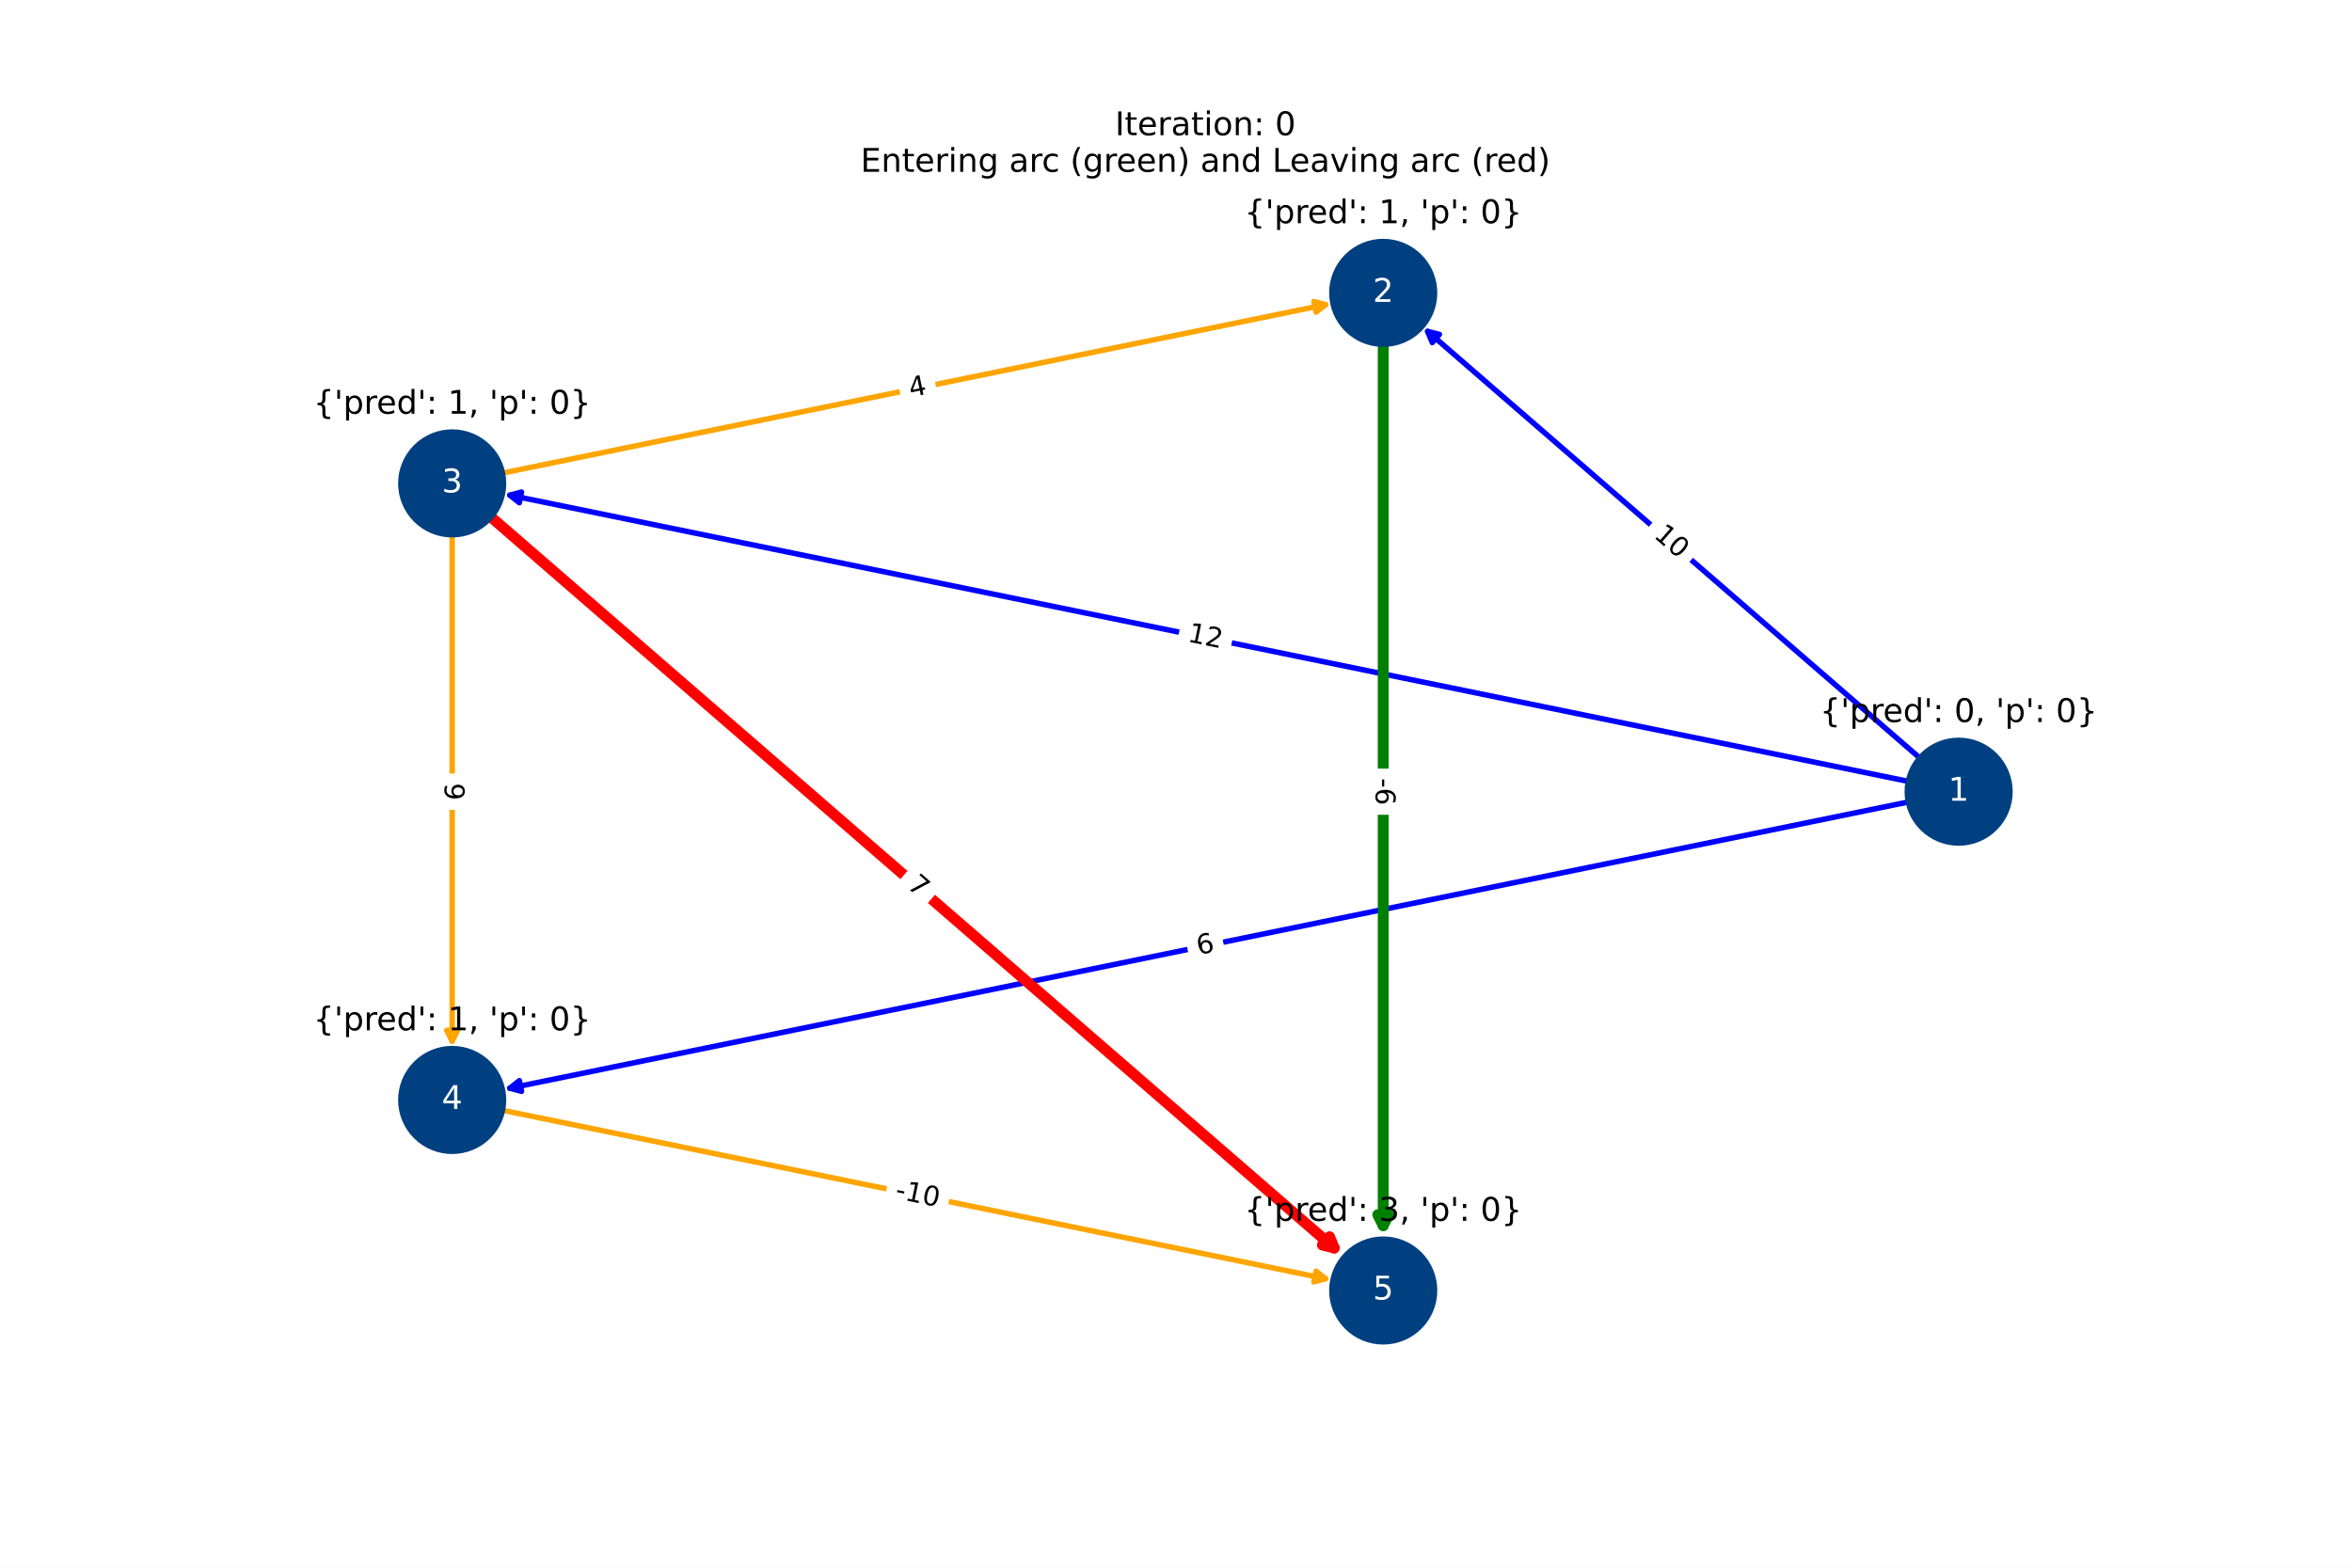
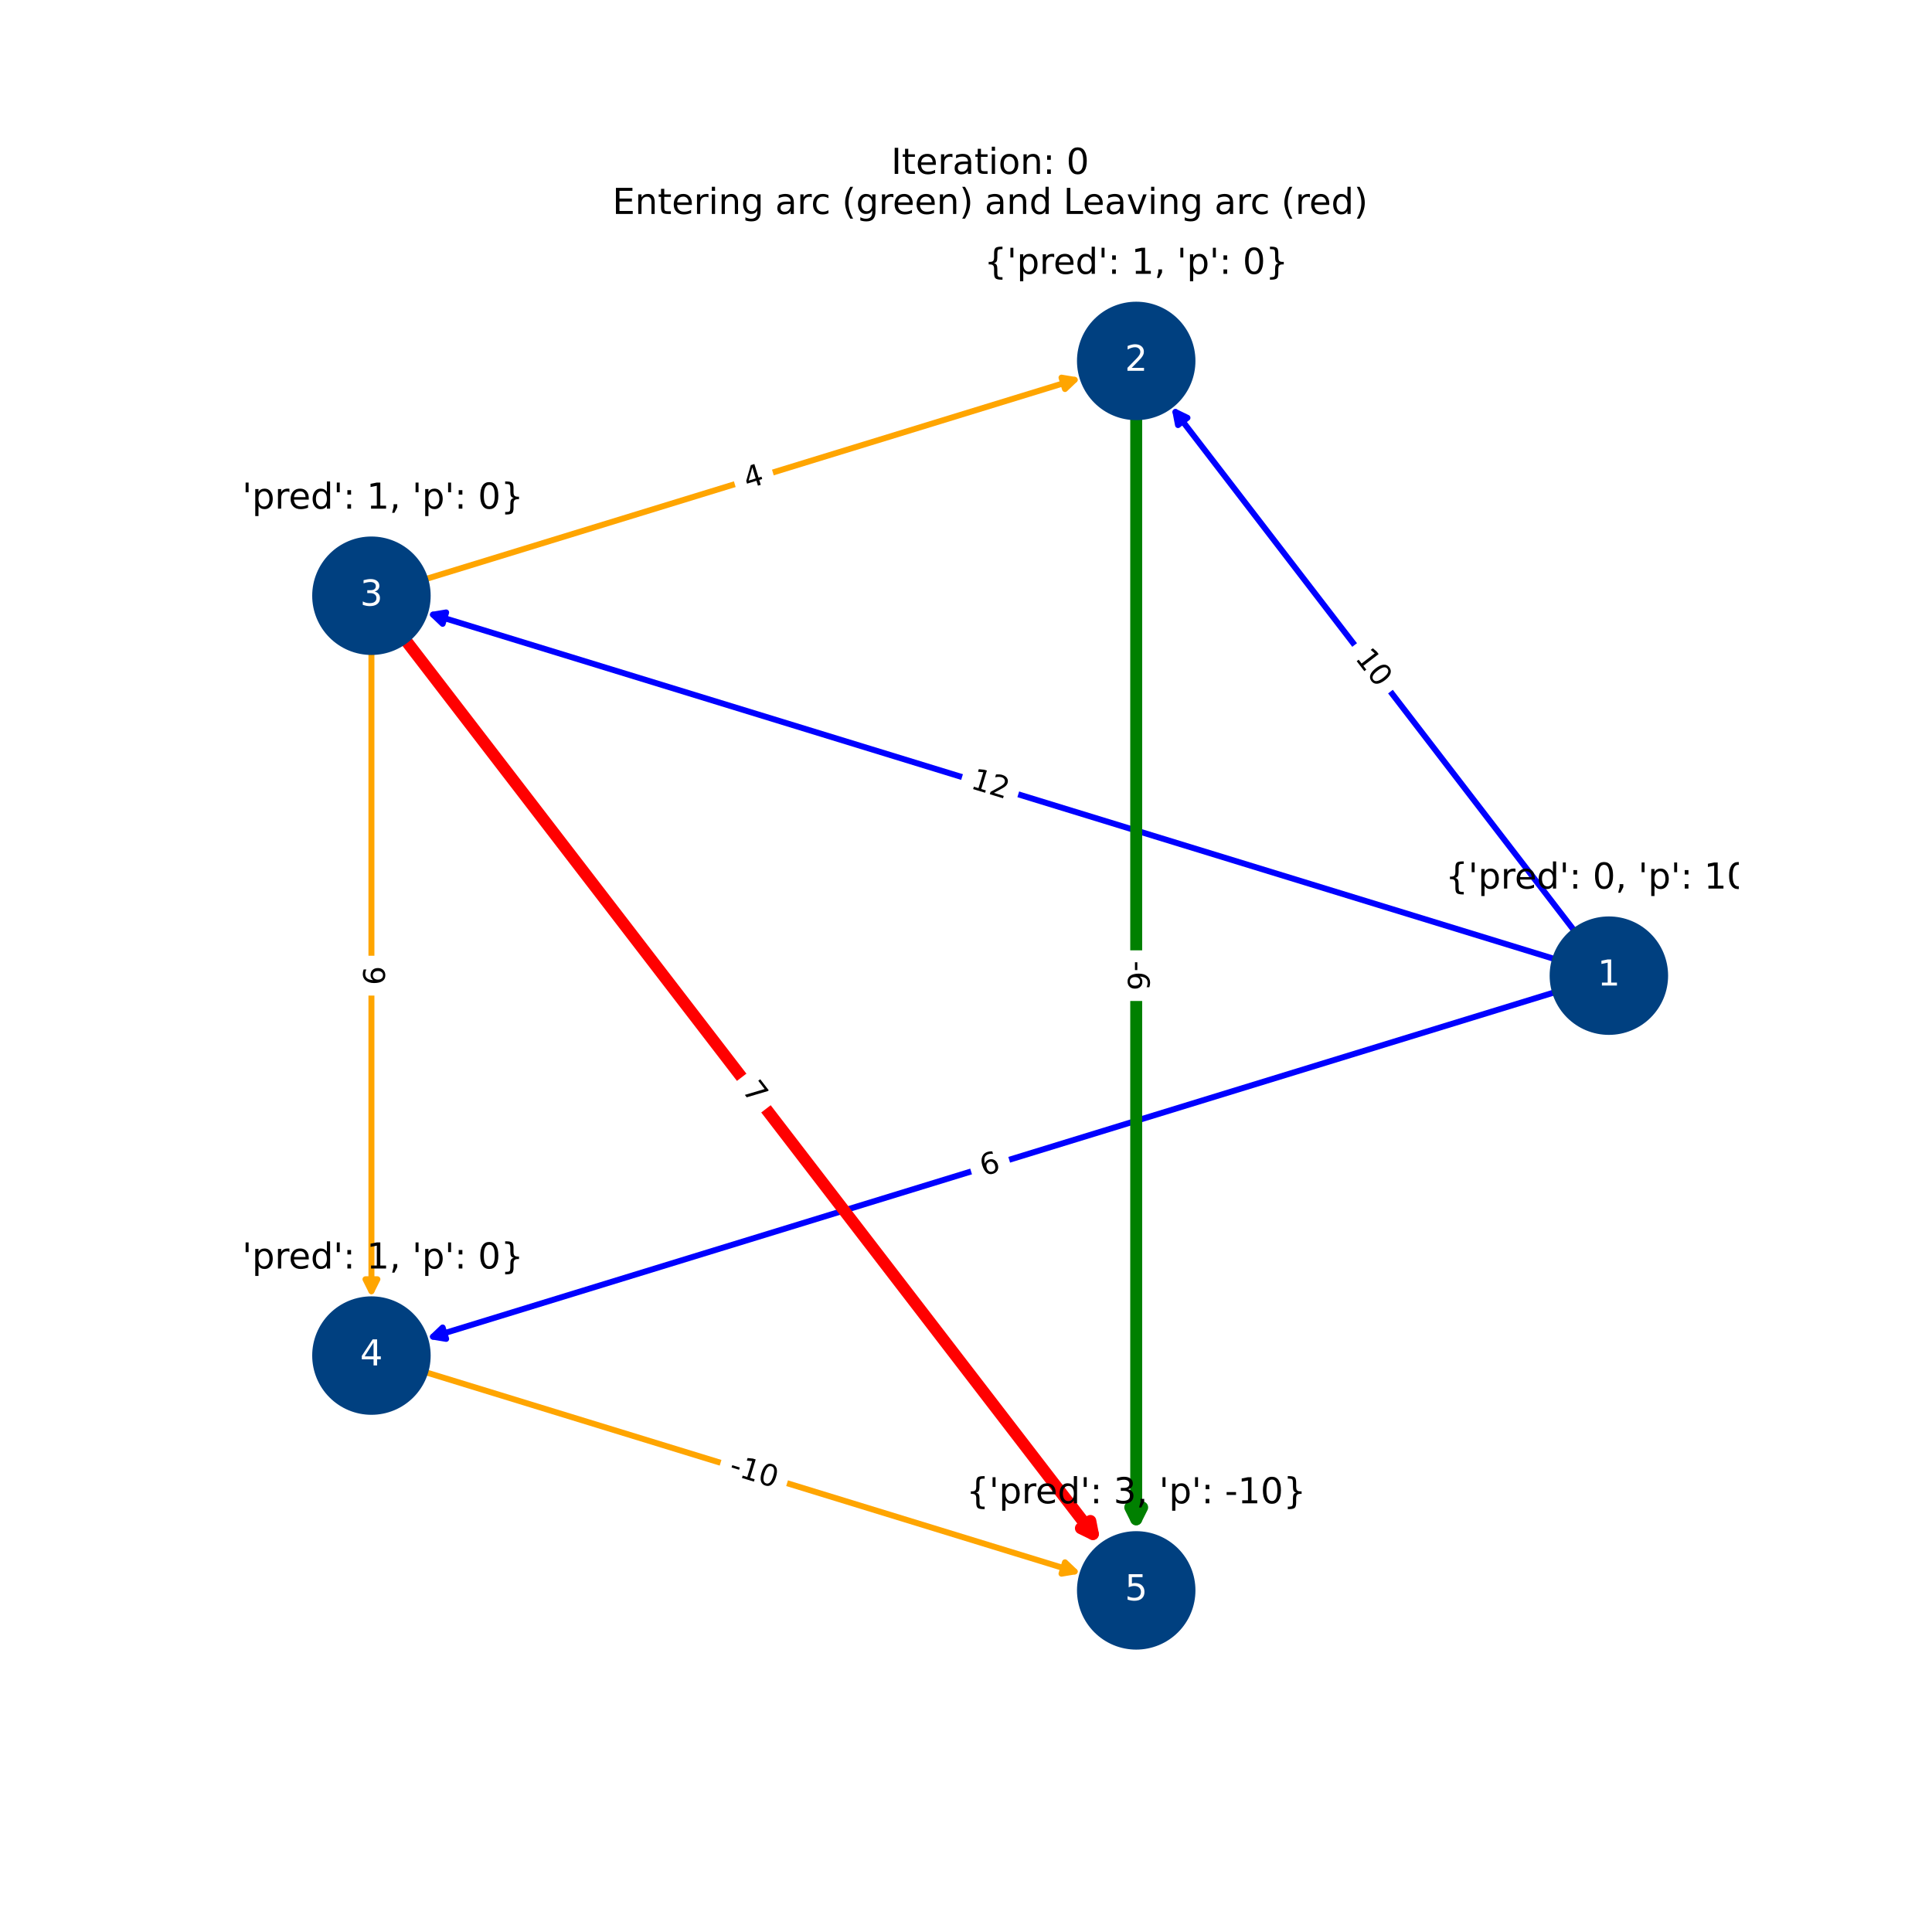
- <svg xmlns="http://www.w3.org/2000/svg" xmlns:xlink="http://www.w3.org/1999/xlink" width="864pt" height="576pt" viewBox="0 0 864 576" version="1.1">
+ <svg xmlns="http://www.w3.org/2000/svg" xmlns:xlink="http://www.w3.org/1999/xlink" width="648pt" height="648pt" viewBox="0 0 648 648" version="1.1">
  <defs>
    <style type="text/css">*{stroke-linejoin: round; stroke-linecap: butt}</style>
  </defs>
  <g id="figure_1">
    <g id="patch_1">
-       <path d="M 0 576  L 864 576  L 864 0  L 0 0  z " style="fill: #ffffff" />
+       <path d="M 0 648  L 648 648  L 648 0  L 0 0  z " style="fill: #ffffff" />
    </g>
    <g id="axes_1">
      <g id="patch_2">
-         <path d="M 704.861 278.192  Q 613.804 199.242 524.437 121.756  " clip-path="url(#p642e6c7b72)" style="fill: none; stroke: #0000ff; stroke-width: 2; stroke-linecap: round" />
-         <path d="M 526.149 125.888  L 524.437 121.756  L 528.769 122.865  z " clip-path="url(#p642e6c7b72)" style="fill: #0000ff; stroke: #0000ff; stroke-width: 2; stroke-linecap: round" />
+         <path d="M 527.818 311.89  Q 460.357 224.151 394.258 138.185  " clip-path="url(#p3ac296edcd)" style="fill: none; stroke: #0000ff; stroke-width: 2; stroke-linecap: round" />
+         <path d="M 395.11 142.575  L 394.258 138.185  L 398.281 140.137  z " clip-path="url(#p3ac296edcd)" style="fill: #0000ff; stroke: #0000ff; stroke-width: 2; stroke-linecap: round" />
      </g>
      <g id="patch_3">
-         <path d="M 700.525 286.997  Q 442.801 234.246 187.268 181.943  " clip-path="url(#p642e6c7b72)" style="fill: none; stroke: #0000ff; stroke-width: 2; stroke-linecap: round" />
-         <path d="M 190.786 184.704  L 187.268 181.943  L 191.588 180.785  z " clip-path="url(#p642e6c7b72)" style="fill: #0000ff; stroke: #0000ff; stroke-width: 2; stroke-linecap: round" />
+         <path d="M 521.106 321.556  Q 332.098 263.526 145.228 206.152  " clip-path="url(#p3ac296edcd)" style="fill: none; stroke: #0000ff; stroke-width: 2; stroke-linecap: round" />
+         <path d="M 148.465 209.238  L 145.228 206.152  L 149.639 205.414  z " clip-path="url(#p3ac296edcd)" style="fill: #0000ff; stroke: #0000ff; stroke-width: 2; stroke-linecap: round" />
      </g>
      <g id="patch_4">
-         <path d="M 700.525 294.763  Q 442.801 347.514 187.268 399.817  " clip-path="url(#p642e6c7b72)" style="fill: none; stroke: #0000ff; stroke-width: 2; stroke-linecap: round" />
-         <path d="M 191.588 400.975  L 187.268 399.817  L 190.786 397.056  z " clip-path="url(#p642e6c7b72)" style="fill: #0000ff; stroke: #0000ff; stroke-width: 2; stroke-linecap: round" />
+         <path d="M 521.106 332.924  Q 332.098 390.954 145.228 448.328  " clip-path="url(#p3ac296edcd)" style="fill: none; stroke: #0000ff; stroke-width: 2; stroke-linecap: round" />
+         <path d="M 149.639 449.066  L 145.228 448.328  L 148.465 445.242  z " clip-path="url(#p3ac296edcd)" style="fill: #0000ff; stroke: #0000ff; stroke-width: 2; stroke-linecap: round" />
      </g>
      <g id="patch_5">
-         <path d="M 508.119 126.973  Q 508.119 290.88 508.119 450.315  " clip-path="url(#p642e6c7b72)" style="fill: none; stroke: #008000; stroke-width: 4; stroke-linecap: round" />
-         <path d="M 510.119 446.315  L 508.119 450.315  L 506.119 446.315  z " clip-path="url(#p642e6c7b72)" style="fill: #008000; stroke: #008000; stroke-width: 4; stroke-linecap: round" />
+         <path d="M 381.089 140.422  Q 381.089 327.239 381.089 509.583  " clip-path="url(#p3ac296edcd)" style="fill: none; stroke: #008000; stroke-width: 4; stroke-linecap: round" />
+         <path d="M 383.089 505.583  L 381.089 509.583  L 379.089 505.583  z " clip-path="url(#p3ac296edcd)" style="fill: #008000; stroke: #008000; stroke-width: 4; stroke-linecap: round" />
      </g>
      <g id="patch_6">
-         <path d="M 185.078 173.728  Q 337.113 142.609 486.958 111.938  " clip-path="url(#p642e6c7b72)" style="fill: none; stroke: #ffa500; stroke-width: 2; stroke-linecap: round" />
-         <path d="M 482.638 110.781  L 486.958 111.938  L 483.44 114.7  z " clip-path="url(#p642e6c7b72)" style="fill: #ffa500; stroke: #ffa500; stroke-width: 2; stroke-linecap: round" />
+         <path d="M 143.089 194.13  Q 252.834 160.436 360.441 127.398  " clip-path="url(#p3ac296edcd)" style="fill: none; stroke: #ffa500; stroke-width: 2; stroke-linecap: round" />
+         <path d="M 356.03 126.66  L 360.441 127.398  L 357.204 130.483  z " clip-path="url(#p3ac296edcd)" style="fill: #ffa500; stroke: #ffa500; stroke-width: 2; stroke-linecap: round" />
      </g>
      <g id="patch_7">
-         <path d="M 180.736 190.297  Q 337.113 325.883 490.111 458.539  " clip-path="url(#p642e6c7b72)" style="fill: none; stroke: #ff0000; stroke-width: 4; stroke-linecap: round" />
-         <path d="M 488.399 454.407  L 490.111 458.539  L 485.778 457.43  z " clip-path="url(#p642e6c7b72)" style="fill: #ff0000; stroke: #ff0000; stroke-width: 4; stroke-linecap: round" />
+         <path d="M 136.382 215.163  Q 252.833 366.616 366.558 514.523  " clip-path="url(#p3ac296edcd)" style="fill: none; stroke: #ff0000; stroke-width: 4; stroke-linecap: round" />
+         <path d="M 365.706 510.133  L 366.558 514.523  L 362.535 512.572  z " clip-path="url(#p3ac296edcd)" style="fill: #ff0000; stroke: #ff0000; stroke-width: 4; stroke-linecap: round" />
      </g>
      <g id="patch_8">
-         <path d="M 166.106 196.979  Q 166.106 290.883 166.106 382.551  " clip-path="url(#p642e6c7b72)" style="fill: none; stroke: #ffa500; stroke-width: 2; stroke-linecap: round" />
-         <path d="M 168.106 378.551  L 166.106 382.551  L 164.106 378.551  z " clip-path="url(#p642e6c7b72)" style="fill: #ffa500; stroke: #ffa500; stroke-width: 2; stroke-linecap: round" />
+         <path d="M 124.579 219.175  Q 124.579 327.239 124.579 433.067  " clip-path="url(#p3ac296edcd)" style="fill: none; stroke: #ffa500; stroke-width: 2; stroke-linecap: round" />
+         <path d="M 126.579 429.067  L 124.579 433.067  L 122.579 429.067  z " clip-path="url(#p3ac296edcd)" style="fill: #ffa500; stroke: #ffa500; stroke-width: 2; stroke-linecap: round" />
      </g>
      <g id="patch_9">
-         <path d="M 185.078 408.032  Q 337.114 439.151 486.958 469.822  " clip-path="url(#p642e6c7b72)" style="fill: none; stroke: #ffa500; stroke-width: 2; stroke-linecap: round" />
-         <path d="M 483.44 467.06  L 486.958 469.822  L 482.638 470.979  z " clip-path="url(#p642e6c7b72)" style="fill: #ffa500; stroke: #ffa500; stroke-width: 2; stroke-linecap: round" />
+         <path d="M 143.089 460.35  Q 252.834 494.044 360.441 527.082  " clip-path="url(#p3ac296edcd)" style="fill: none; stroke: #ffa500; stroke-width: 2; stroke-linecap: round" />
+         <path d="M 357.204 523.997  L 360.441 527.082  L 356.03 527.82  z " clip-path="url(#p3ac296edcd)" style="fill: #ffa500; stroke: #ffa500; stroke-width: 2; stroke-linecap: round" />
      </g>
      <g id="text_1">
        <g id="patch_10">
-           <path d="M 603.864 200.998  L 613.478 209.334  Q 615.745 211.3 617.71 209.033  L 624.05 201.721  Q 626.016 199.454 623.749 197.489  L 614.135 189.153  Q 611.868 187.188 609.903 189.454  L 603.563 196.766  Q 601.597 199.033 603.864 200.998  z " clip-path="url(#p642e6c7b72)" style="fill: #ffffff; stroke: #ffffff; stroke-linejoin: miter" />
-         </g>
-         <g clip-path="url(#p642e6c7b72)">
-           <g transform="translate(607.1916 197.1604) rotate(-319.0731) scale(0.1 -0.1)">
+           <path d="M 450.262 223.883  L 458.019 233.971  Q 459.847 236.349 462.225 234.521  L 469.898 228.622  Q 472.276 226.793 470.447 224.415  L 462.691 214.327  Q 460.862 211.949 458.484 213.777  L 450.812 219.677  Q 448.434 221.505 450.262 223.883  z " clip-path="url(#p3ac296edcd)" style="fill: #ffffff; stroke: #ffffff; stroke-linejoin: miter" />
+         </g>
+         <g clip-path="url(#p3ac296edcd)">
+           <g transform="translate(454.2891 220.7872) rotate(-307.5564) scale(0.1 -0.1)">
            <defs>
              <path id="DejaVuSans-31" d="M 794 531  L 1825 531  L 1825 4091  L 703 3866  L 703 4441  L 1819 4666  L 2450 4666  L 2450 531  L 3481 531  L 3481 0  L 794 0  L 794 531  z " transform="scale(0.015625)" />
              <path id="DejaVuSans-30" d="M 2034 4250  Q 1547 4250 1301 3770  Q 1056 3291 1056 2328  Q 1056 1369 1301 889  Q 1547 409 2034 409  Q 2525 409 2770 889  Q 3016 1369 3016 2328  Q 3016 3291 2770 3770  Q 2525 4250 2034 4250  z M 2034 4750  Q 2819 4750 3233 4129  Q 3647 3509 3647 2328  Q 3647 1150 3233 529  Q 2819 -91 2034 -91  Q 1250 -91 836 529  Q 422 1150 422 2328  Q 422 3509 836 4129  Q 1250 4750 2034 4750  z " transform="scale(0.015625)" />
            </defs>
            <use xlink:href="#DejaVuSans-31" />
            <use xlink:href="#DejaVuSans-30" x="63.623" />
          </g>
        </g>
      </g>
      <g id="text_2">
        <g id="patch_11">
-           <path d="M 434.995 240.65  L 447.461 243.201  Q 450.4 243.803 451.002 240.864  L 452.943 231.382  Q 453.544 228.443 450.605 227.842  L 438.139 225.29  Q 435.2 224.688 434.598 227.627  L 432.657 237.109  Q 432.056 240.048 434.995 240.65  z " clip-path="url(#p642e6c7b72)" style="fill: #ffffff; stroke: #ffffff; stroke-linejoin: miter" />
-         </g>
-         <g clip-path="url(#p642e6c7b72)">
-           <g transform="translate(436.0134 235.6731) rotate(-348.4323) scale(0.1 -0.1)">
+           <path d="M 323.717 269.153  L 335.882 272.888  Q 338.749 273.768 339.63 270.9  L 342.47 261.648  Q 343.351 258.78 340.483 257.9  L 328.318 254.165  Q 325.451 253.285 324.57 256.152  L 321.73 265.404  Q 320.849 268.272 323.717 269.153  z " clip-path="url(#p3ac296edcd)" style="fill: #ffffff; stroke: #ffffff; stroke-linejoin: miter" />
+         </g>
+         <g clip-path="url(#p3ac296edcd)">
+           <g transform="translate(325.2078 264.2968) rotate(-342.9323) scale(0.1 -0.1)">
            <defs>
              <path id="DejaVuSans-32" d="M 1228 531  L 3431 531  L 3431 0  L 469 0  L 469 531  Q 828 903 1448 1529  Q 2069 2156 2228 2338  Q 2531 2678 2651 2914  Q 2772 3150 2772 3378  Q 2772 3750 2511 3984  Q 2250 4219 1831 4219  Q 1534 4219 1204 4116  Q 875 4013 500 3803  L 500 4441  Q 881 4594 1212 4672  Q 1544 4750 1819 4750  Q 2544 4750 2975 4387  Q 3406 4025 3406 3419  Q 3406 3131 3298 2873  Q 3191 2616 2906 2266  Q 2828 2175 2409 1742  Q 1991 1309 1228 531  z " transform="scale(0.015625)" />
            </defs>
            <use xlink:href="#DejaVuSans-31" />
            <use xlink:href="#DejaVuSans-32" x="63.623" />
          </g>
        </g>
      </g>
      <g id="text_3">
        <g id="patch_12">
-           <path d="M 441.255 355.832  L 447.489 354.556  Q 450.428 353.955 449.826 351.016  L 447.885 341.534  Q 447.284 338.595 444.345 339.197  L 438.111 340.472  Q 435.172 341.074 435.774 344.013  L 437.715 353.495  Q 438.316 356.434 441.255 355.832  z " clip-path="url(#p642e6c7b72)" style="fill: #ffffff; stroke: #ffffff; stroke-linejoin: miter" />
-         </g>
-         <g clip-path="url(#p642e6c7b72)">
-           <g transform="translate(440.2367 350.8556) rotate(-11.56765) scale(0.1 -0.1)">
+           <path d="M 331.36 399.381  L 337.442 397.514  Q 340.31 396.633 339.429 393.765  L 336.589 384.514  Q 335.708 381.646 332.84 382.526  L 326.758 384.394  Q 323.89 385.274 324.771 388.142  L 327.611 397.394  Q 328.492 400.262 331.36 399.381  z " clip-path="url(#p3ac296edcd)" style="fill: #ffffff; stroke: #ffffff; stroke-linejoin: miter" />
+         </g>
+         <g clip-path="url(#p3ac296edcd)">
+           <g transform="translate(329.8687 394.5252) rotate(-17.06771) scale(0.1 -0.1)">
            <defs>
              <path id="DejaVuSans-36" d="M 2113 2584  Q 1688 2584 1439 2293  Q 1191 2003 1191 1497  Q 1191 994 1439 701  Q 1688 409 2113 409  Q 2538 409 2786 701  Q 3034 994 3034 1497  Q 3034 2003 2786 2293  Q 2538 2584 2113 2584  z M 3366 4563  L 3366 3988  Q 3128 4100 2886 4159  Q 2644 4219 2406 4219  Q 1781 4219 1451 3797  Q 1122 3375 1075 2522  Q 1259 2794 1537 2939  Q 1816 3084 2150 3084  Q 2853 3084 3261 2657  Q 3669 2231 3669 1497  Q 3669 778 3244 343  Q 2819 -91 2113 -91  Q 1303 -91 875 529  Q 447 1150 447 2328  Q 447 3434 972 4092  Q 1497 4750 2381 4750  Q 2619 4750 2861 4703  Q 3103 4656 3366 4563  z " transform="scale(0.015625)" />
            </defs>
            <use xlink:href="#DejaVuSans-36" />
          </g>
        </g>
      </g>
      <g id="text_4">
        <g id="patch_13">
-           <path d="M 500.28 285.895  L 500.28 295.865  Q 500.28 298.865 503.28 298.865  L 512.958 298.865  Q 515.958 298.865 515.958 295.865  L 515.958 285.895  Q 515.958 282.895 512.958 282.895  L 503.28 282.895  Q 500.28 282.895 500.28 285.895  z " clip-path="url(#p642e6c7b72)" style="fill: #ffffff; stroke: #ffffff; stroke-linejoin: miter" />
-         </g>
-         <g clip-path="url(#p642e6c7b72)">
-           <g transform="translate(505.3593 285.8948) rotate(-270) scale(0.1 -0.1)">
+           <path d="M 373.25 322.255  L 373.25 332.225  Q 373.25 335.225 376.25 335.225  L 385.928 335.225  Q 388.928 335.225 388.928 332.225  L 388.928 322.255  Q 388.928 319.255 385.928 319.255  L 376.25 319.255  Q 373.25 319.255 373.25 322.255  z " clip-path="url(#p3ac296edcd)" style="fill: #ffffff; stroke: #ffffff; stroke-linejoin: miter" />
+         </g>
+         <g clip-path="url(#p3ac296edcd)">
+           <g transform="translate(378.3296 322.2548) rotate(-270) scale(0.1 -0.1)">
            <defs>
              <path id="DejaVuSans-2d" d="M 313 2009  L 1997 2009  L 1997 1497  L 313 1497  L 313 2009  z " transform="scale(0.015625)" />
            </defs>
            <use xlink:href="#DejaVuSans-2d" />
            <use xlink:href="#DejaVuSans-36" x="36.084" />
          </g>
        </g>
      </g>
      <g id="text_5">
        <g id="patch_14">
-           <path d="M 335.568 150.927  L 341.801 149.651  Q 344.74 149.05 344.138 146.111  L 342.198 136.629  Q 341.596 133.69 338.657 134.291  L 332.424 135.567  Q 329.485 136.169 330.086 139.108  L 332.027 148.59  Q 332.628 151.529 335.568 150.927  z " clip-path="url(#p642e6c7b72)" style="fill: #ffffff; stroke: #ffffff; stroke-linejoin: miter" />
-         </g>
-         <g clip-path="url(#p642e6c7b72)">
-           <g transform="translate(334.5489 145.9505) rotate(-11.56765) scale(0.1 -0.1)">
+           <path d="M 252.094 168.863  L 258.176 166.996  Q 261.044 166.115 260.163 163.247  L 257.323 153.995  Q 256.442 151.127 253.575 152.008  L 247.492 153.875  Q 244.624 154.756 245.505 157.624  L 248.345 166.876  Q 249.226 169.743 252.094 168.863  z " clip-path="url(#p3ac296edcd)" style="fill: #ffffff; stroke: #ffffff; stroke-linejoin: miter" />
+         </g>
+         <g clip-path="url(#p3ac296edcd)">
+           <g transform="translate(250.6029 164.007) rotate(-17.06771) scale(0.1 -0.1)">
            <defs>
              <path id="DejaVuSans-34" d="M 2419 4116  L 825 1625  L 2419 1625  L 2419 4116  z M 2253 4666  L 3047 4666  L 3047 1625  L 3713 1625  L 3713 1100  L 3047 1100  L 3047 0  L 2419 0  L 2419 1100  L 313 1100  L 313 1709  L 2253 4666  z " transform="scale(0.015625)" />
            </defs>
            <use xlink:href="#DejaVuSans-34" />
          </g>
        </g>
      </g>
      <g id="text_6">
        <g id="patch_15">
-           <path d="M 329.573 329.721  L 334.38 333.889  Q 336.647 335.854 338.612 333.587  L 344.953 326.275  Q 346.918 324.009 344.651 322.043  L 339.844 317.875  Q 337.577 315.91 335.612 318.177  L 329.272 325.489  Q 327.307 327.755 329.573 329.721  z " clip-path="url(#p642e6c7b72)" style="fill: #ffffff; stroke: #ffffff; stroke-linejoin: miter" />
-         </g>
-         <g clip-path="url(#p642e6c7b72)">
-           <g transform="translate(332.901 325.8828) rotate(-319.0732) scale(0.1 -0.1)">
+           <path d="M 244.681 368.874  L 248.559 373.917  Q 250.387 376.296 252.766 374.467  L 260.438 368.568  Q 262.816 366.739 260.988 364.361  L 257.11 359.317  Q 255.281 356.939 252.903 358.767  L 245.23 364.667  Q 242.852 366.495 244.681 368.874  z " clip-path="url(#p3ac296edcd)" style="fill: #ffffff; stroke: #ffffff; stroke-linejoin: miter" />
+         </g>
+         <g clip-path="url(#p3ac296edcd)">
+           <g transform="translate(248.7076 365.7772) rotate(-307.5564) scale(0.1 -0.1)">
            <defs>
              <path id="DejaVuSans-37" d="M 525 4666  L 3525 4666  L 3525 4397  L 1831 0  L 1172 0  L 2766 4134  L 525 4134  L 525 4666  z " transform="scale(0.015625)" />
            </defs>
            <use xlink:href="#DejaVuSans-37" />
          </g>
        </g>
      </g>
      <g id="text_7">
        <g id="patch_16">
-           <path d="M 158.267 287.699  L 158.267 294.061  Q 158.267 297.061 161.267 297.061  L 170.945 297.061  Q 173.945 297.061 173.945 294.061  L 173.945 287.699  Q 173.945 284.699 170.945 284.699  L 161.267 284.699  Q 158.267 284.699 158.267 287.699  z " clip-path="url(#p642e6c7b72)" style="fill: #ffffff; stroke: #ffffff; stroke-linejoin: miter" />
-         </g>
-         <g clip-path="url(#p642e6c7b72)">
-           <g transform="translate(163.3464 287.6988) rotate(-270) scale(0.1 -0.1)">
+           <path d="M 116.74 324.059  L 116.74 330.421  Q 116.74 333.421 119.74 333.421  L 129.418 333.421  Q 132.418 333.421 132.418 330.421  L 132.418 324.059  Q 132.418 321.059 129.418 321.059  L 119.74 321.059  Q 116.74 321.059 116.74 324.059  z " clip-path="url(#p3ac296edcd)" style="fill: #ffffff; stroke: #ffffff; stroke-linejoin: miter" />
+         </g>
+         <g clip-path="url(#p3ac296edcd)">
+           <g transform="translate(121.82 324.0588) rotate(-270) scale(0.1 -0.1)">
            <defs>
              <path id="DejaVuSans-39" d="M 703 97  L 703 672  Q 941 559 1184 500  Q 1428 441 1663 441  Q 2288 441 2617 861  Q 2947 1281 2994 2138  Q 2813 1869 2534 1725  Q 2256 1581 1919 1581  Q 1219 1581 811 2004  Q 403 2428 403 3163  Q 403 3881 828 4315  Q 1253 4750 1959 4750  Q 2769 4750 3195 4129  Q 3622 3509 3622 2328  Q 3622 1225 3098 567  Q 2575 -91 1691 -91  Q 1453 -91 1209 -44  Q 966 3 703 97  z M 1959 2075  Q 2384 2075 2632 2365  Q 2881 2656 2881 3163  Q 2881 3666 2632 3958  Q 2384 4250 1959 4250  Q 1534 4250 1286 3958  Q 1038 3666 1038 3163  Q 1038 2656 1286 2365  Q 1534 2075 1959 2075  z " transform="scale(0.015625)" />
            </defs>
            <use xlink:href="#DejaVuSans-39" />
          </g>
        </g>
      </g>
      <g id="text_8">
        <g id="patch_17">
-           <path d="M 327.54 445.193  L 343.541 448.468  Q 346.48 449.07 347.081 446.131  L 349.022 436.649  Q 349.624 433.71 346.685 433.108  L 330.684 429.833  Q 327.745 429.232 327.143 432.171  L 325.202 441.652  Q 324.601 444.591 327.54 445.193  z " clip-path="url(#p642e6c7b72)" style="fill: #ffffff; stroke: #ffffff; stroke-linejoin: miter" />
-         </g>
-         <g clip-path="url(#p642e6c7b72)">
-           <g transform="translate(328.5584 440.2165) rotate(-348.4324) scale(0.1 -0.1)">
+           <path d="M 242.727 499.142  L 258.34 503.935  Q 261.208 504.816 262.089 501.948  L 264.929 492.696  Q 265.81 489.828 262.942 488.948  L 247.328 484.154  Q 244.46 483.273 243.58 486.141  L 240.739 495.393  Q 239.859 498.261 242.727 499.142  z " clip-path="url(#p3ac296edcd)" style="fill: #ffffff; stroke: #ffffff; stroke-linejoin: miter" />
+         </g>
+         <g clip-path="url(#p3ac296edcd)">
+           <g transform="translate(244.2176 494.2856) rotate(-342.9323) scale(0.1 -0.1)">
            <use xlink:href="#DejaVuSans-2d" />
            <use xlink:href="#DejaVuSans-31" x="36.084" />
            <use xlink:href="#DejaVuSans-30" x="99.707" />
          </g>
        </g>
      </g>
      <g id="PathCollection_1">
        <defs>
-           <path id="m7b2dfb3fae" d="M 0 19.365  C 5.136 19.365 10.062 17.325 13.693 13.693  C 17.325 10.062 19.365 5.136 19.365 0  C 19.365 -5.136 17.325 -10.062 13.693 -13.693  C 10.062 -17.325 5.136 -19.365 0 -19.365  C -5.136 -19.365 -10.062 -17.325 -13.693 -13.693  C -17.325 -10.062 -19.365 -5.136 -19.365 0  C -19.365 5.136 -17.325 10.062 -13.693 13.693  C -10.062 17.325 -5.136 19.365 0 19.365  z " style="stroke: #004080" />
+           <path id="m16aeec54a5" d="M 0 19.365  C 5.136 19.365 10.062 17.325 13.693 13.693  C 17.325 10.062 19.365 5.136 19.365 0  C 19.365 -5.136 17.325 -10.062 13.693 -13.693  C 10.062 -17.325 5.136 -19.365 0 -19.365  C -5.136 -19.365 -10.062 -17.325 -13.693 -13.693  C -17.325 -10.062 -19.365 -5.136 -19.365 0  C -19.365 5.136 -17.325 10.062 -13.693 13.693  C -10.062 17.325 -5.136 19.365 0 19.365  z " style="stroke: #004080" />
        </defs>
-         <g clip-path="url(#p642e6c7b72)">
-           <use xlink:href="#m7b2dfb3fae" x="719.494" y="290.88" style="fill: #004080; stroke: #004080" />
-           <use xlink:href="#m7b2dfb3fae" x="508.119" y="107.607" style="fill: #004080; stroke: #004080" />
-           <use xlink:href="#m7b2dfb3fae" x="166.106" y="177.611" style="fill: #004080; stroke: #004080" />
-           <use xlink:href="#m7b2dfb3fae" x="166.106" y="404.149" style="fill: #004080; stroke: #004080" />
-           <use xlink:href="#m7b2dfb3fae" x="508.119" y="474.153" style="fill: #004080; stroke: #004080" />
+         <g clip-path="url(#p3ac296edcd)">
+           <use xlink:href="#m16aeec54a5" x="539.621" y="327.24" style="fill: #004080; stroke: #004080" />
+           <use xlink:href="#m16aeec54a5" x="381.089" y="121.058" style="fill: #004080; stroke: #004080" />
+           <use xlink:href="#m16aeec54a5" x="124.579" y="199.813" style="fill: #004080; stroke: #004080" />
+           <use xlink:href="#m16aeec54a5" x="124.579" y="454.667" style="fill: #004080; stroke: #004080" />
+           <use xlink:href="#m16aeec54a5" x="381.089" y="533.422" style="fill: #004080; stroke: #004080" />
        </g>
      </g>
      <g id="text_9">
-         <g clip-path="url(#p642e6c7b72)">
-           <g style="fill: #ffffff" transform="translate(715.6767 294.1913) scale(0.12 -0.12)">
+         <g clip-path="url(#p3ac296edcd)">
+           <g style="fill: #ffffff" transform="translate(535.8032 330.5513) scale(0.12 -0.12)">
            <use xlink:href="#DejaVuSans-31" />
          </g>
        </g>
      </g>
      <g id="text_10">
-         <g clip-path="url(#p642e6c7b72)">
-           <g style="fill: #ffffff" transform="translate(504.3011 110.9185) scale(0.12 -0.12)">
+         <g clip-path="url(#p3ac296edcd)">
+           <g style="fill: #ffffff" transform="translate(377.2715 124.3694) scale(0.12 -0.12)">
            <use xlink:href="#DejaVuSans-32" />
          </g>
        </g>
      </g>
      <g id="text_11">
-         <g clip-path="url(#p642e6c7b72)">
-           <g style="fill: #ffffff" transform="translate(162.2883 180.9225) scale(0.12 -0.12)">
+         <g clip-path="url(#p3ac296edcd)">
+           <g style="fill: #ffffff" transform="translate(120.7618 203.1239) scale(0.12 -0.12)">
            <defs>
              <path id="DejaVuSans-33" d="M 2597 2516  Q 3050 2419 3304 2112  Q 3559 1806 3559 1356  Q 3559 666 3084 287  Q 2609 -91 1734 -91  Q 1441 -91 1130 -33  Q 819 25 488 141  L 488 750  Q 750 597 1062 519  Q 1375 441 1716 441  Q 2309 441 2620 675  Q 2931 909 2931 1356  Q 2931 1769 2642 2001  Q 2353 2234 1838 2234  L 1294 2234  L 1294 2753  L 1863 2753  Q 2328 2753 2575 2939  Q 2822 3125 2822 3475  Q 2822 3834 2567 4026  Q 2313 4219 1838 4219  Q 1578 4219 1281 4162  Q 984 4106 628 3988  L 628 4550  Q 988 4650 1302 4700  Q 1616 4750 1894 4750  Q 2613 4750 3031 4423  Q 3450 4097 3450 3541  Q 3450 3153 3228 2886  Q 3006 2619 2597 2516  z " transform="scale(0.015625)" />
            </defs>
            <use xlink:href="#DejaVuSans-33" />
          </g>
        </g>
      </g>
      <g id="text_12">
-         <g clip-path="url(#p642e6c7b72)">
-           <g style="fill: #ffffff" transform="translate(162.2883 407.46) scale(0.12 -0.12)">
+         <g clip-path="url(#p3ac296edcd)">
+           <g style="fill: #ffffff" transform="translate(120.7619 457.9786) scale(0.12 -0.12)">
            <use xlink:href="#DejaVuSans-34" />
          </g>
        </g>
      </g>
      <g id="text_13">
-         <g clip-path="url(#p642e6c7b72)">
-           <g style="fill: #ffffff" transform="translate(504.3012 477.464) scale(0.12 -0.12)">
+         <g clip-path="url(#p3ac296edcd)">
+           <g style="fill: #ffffff" transform="translate(377.2715 536.7331) scale(0.12 -0.12)">
            <defs>
              <path id="DejaVuSans-35" d="M 691 4666  L 3169 4666  L 3169 4134  L 1269 4134  L 1269 2991  Q 1406 3038 1543 3061  Q 1681 3084 1819 3084  Q 2600 3084 3056 2656  Q 3513 2228 3513 1497  Q 3513 744 3044 326  Q 2575 -91 1722 -91  Q 1428 -91 1123 -41  Q 819 9 494 109  L 494 744  Q 775 591 1075 516  Q 1375 441 1709 441  Q 2250 441 2565 725  Q 2881 1009 2881 1497  Q 2881 1984 2565 2268  Q 2250 2553 1709 2553  Q 1456 2553 1204 2497  Q 953 2441 691 2322  L 691 4666  z " transform="scale(0.015625)" />
            </defs>
            <use xlink:href="#DejaVuSans-35" />
          </g>
        </g>
      </g>
      <g id="text_14">
-         <g clip-path="url(#p642e6c7b72)">
-           <g transform="translate(668.5073 265.2856) scale(0.12 -0.12)">
+         <g clip-path="url(#p3ac296edcd)">
+           <g transform="translate(484.8163 298.0324) scale(0.12 -0.12)">
            <defs>
              <path id="DejaVuSans-7b" d="M 3272 -594  L 3272 -1044  L 3078 -1044  Q 2300 -1044 2036 -812  Q 1772 -581 1772 109  L 1772 856  Q 1772 1328 1603 1509  Q 1434 1691 991 1691  L 800 1691  L 800 2138  L 991 2138  Q 1438 2138 1605 2317  Q 1772 2497 1772 2963  L 1772 3713  Q 1772 4403 2036 4633  Q 2300 4863 3078 4863  L 3272 4863  L 3272 4416  L 3059 4416  Q 2619 4416 2484 4278  Q 2350 4141 2350 3700  L 2350 2925  Q 2350 2434 2208 2212  Q 2066 1991 1722 1913  Q 2069 1828 2209 1606  Q 2350 1384 2350 897  L 2350 122  Q 2350 -319 2484 -456  Q 2619 -594 3059 -594  L 3272 -594  z " transform="scale(0.015625)" />
              <path id="DejaVuSans-27" d="M 1147 4666  L 1147 2931  L 616 2931  L 616 4666  L 1147 4666  z " transform="scale(0.015625)" />
              <path id="DejaVuSans-70" d="M 1159 525  L 1159 -1331  L 581 -1331  L 581 3500  L 1159 3500  L 1159 2969  Q 1341 3281 1617 3432  Q 1894 3584 2278 3584  Q 2916 3584 3314 3078  Q 3713 2572 3713 1747  Q 3713 922 3314 415  Q 2916 -91 2278 -91  Q 1894 -91 1617 61  Q 1341 213 1159 525  z M 3116 1747  Q 3116 2381 2855 2742  Q 2594 3103 2138 3103  Q 1681 3103 1420 2742  Q 1159 2381 1159 1747  Q 1159 1113 1420 752  Q 1681 391 2138 391  Q 2594 391 2855 752  Q 3116 1113 3116 1747  z " transform="scale(0.015625)" />
              <path id="DejaVuSans-72" d="M 2631 2963  Q 2534 3019 2420 3045  Q 2306 3072 2169 3072  Q 1681 3072 1420 2755  Q 1159 2438 1159 1844  L 1159 0  L 581 0  L 581 3500  L 1159 3500  L 1159 2956  Q 1341 3275 1631 3429  Q 1922 3584 2338 3584  Q 2397 3584 2469 3576  Q 2541 3569 2628 3553  L 2631 2963  z " transform="scale(0.015625)" />
              <path id="DejaVuSans-65" d="M 3597 1894  L 3597 1613  L 953 1613  Q 991 1019 1311 708  Q 1631 397 2203 397  Q 2534 397 2845 478  Q 3156 559 3463 722  L 3463 178  Q 3153 47 2828 -22  Q 2503 -91 2169 -91  Q 1331 -91 842 396  Q 353 884 353 1716  Q 353 2575 817 3079  Q 1281 3584 2069 3584  Q 2775 3584 3186 3129  Q 3597 2675 3597 1894  z M 3022 2063  Q 3016 2534 2758 2815  Q 2500 3097 2075 3097  Q 1594 3097 1305 2825  Q 1016 2553 972 2059  L 3022 2063  z " transform="scale(0.015625)" />
              <path id="DejaVuSans-64" d="M 2906 2969  L 2906 4863  L 3481 4863  L 3481 0  L 2906 0  L 2906 525  Q 2725 213 2448 61  Q 2172 -91 1784 -91  Q 1150 -91 751 415  Q 353 922 353 1747  Q 353 2572 751 3078  Q 1150 3584 1784 3584  Q 2172 3584 2448 3432  Q 2725 3281 2906 2969  z M 947 1747  Q 947 1113 1208 752  Q 1469 391 1925 391  Q 2381 391 2643 752  Q 2906 1113 2906 1747  Q 2906 2381 2643 2742  Q 2381 3103 1925 3103  Q 1469 3103 1208 2742  Q 947 2381 947 1747  z " transform="scale(0.015625)" />
              <path id="DejaVuSans-3a" d="M 750 794  L 1409 794  L 1409 0  L 750 0  L 750 794  z M 750 3309  L 1409 3309  L 1409 2516  L 750 2516  L 750 3309  z " transform="scale(0.015625)" />
              <path id="DejaVuSans-20" transform="scale(0.015625)" />
              <path id="DejaVuSans-2c" d="M 750 794  L 1409 794  L 1409 256  L 897 -744  L 494 -744  L 750 256  L 750 794  z " transform="scale(0.015625)" />
              <path id="DejaVuSans-7d" d="M 800 -594  L 1019 -594  Q 1456 -594 1589 -459  Q 1722 -325 1722 122  L 1722 897  Q 1722 1384 1862 1606  Q 2003 1828 2350 1913  Q 2003 1991 1862 2212  Q 1722 2434 1722 2925  L 1722 3700  Q 1722 4144 1589 4280  Q 1456 4416 1019 4416  L 800 4416  L 800 4863  L 997 4863  Q 1775 4863 2036 4633  Q 2297 4403 2297 3713  L 2297 2963  Q 2297 2497 2465 2317  Q 2634 2138 3078 2138  L 3272 2138  L 3272 1691  L 3078 1691  Q 2634 1691 2465 1509  Q 2297 1328 2297 856  L 2297 109  Q 2297 -581 2036 -812  Q 1775 -1044 997 -1044  L 800 -1044  L 800 -594  z " transform="scale(0.015625)" />
            </defs>
            <use xlink:href="#DejaVuSans-7b" />
            <use xlink:href="#DejaVuSans-27" x="63.623" />
            <use xlink:href="#DejaVuSans-70" x="91.113" />
            <use xlink:href="#DejaVuSans-72" x="154.59" />
            <use xlink:href="#DejaVuSans-65" x="193.453" />
            <use xlink:href="#DejaVuSans-64" x="254.977" />
            <use xlink:href="#DejaVuSans-27" x="318.453" />
            <use xlink:href="#DejaVuSans-3a" x="345.943" />
            <use xlink:href="#DejaVuSans-20" x="379.635" />
            <use xlink:href="#DejaVuSans-30" x="411.422" />
            <use xlink:href="#DejaVuSans-2c" x="475.045" />
            <use xlink:href="#DejaVuSans-20" x="506.832" />
            <use xlink:href="#DejaVuSans-27" x="538.619" />
            <use xlink:href="#DejaVuSans-70" x="566.109" />
            <use xlink:href="#DejaVuSans-27" x="629.586" />
            <use xlink:href="#DejaVuSans-3a" x="657.076" />
            <use xlink:href="#DejaVuSans-20" x="690.768" />
-             <use xlink:href="#DejaVuSans-30" x="722.555" />
-             <use xlink:href="#DejaVuSans-7d" x="786.178" />
+             <use xlink:href="#DejaVuSans-31" x="722.555" />
+             <use xlink:href="#DejaVuSans-30" x="786.178" />
+             <use xlink:href="#DejaVuSans-7d" x="849.801" />
          </g>
        </g>
      </g>
      <g id="text_15">
-         <g clip-path="url(#p642e6c7b72)">
-           <g transform="translate(457.1318 82.01287) scale(0.12 -0.12)">
+         <g clip-path="url(#p3ac296edcd)">
+           <g transform="translate(330.1021 91.85057) scale(0.12 -0.12)">
            <use xlink:href="#DejaVuSans-7b" />
            <use xlink:href="#DejaVuSans-27" x="63.623" />
            <use xlink:href="#DejaVuSans-70" x="91.113" />
            <use xlink:href="#DejaVuSans-72" x="154.59" />
            <use xlink:href="#DejaVuSans-65" x="193.453" />
            <use xlink:href="#DejaVuSans-64" x="254.977" />
            <use xlink:href="#DejaVuSans-27" x="318.453" />
            <use xlink:href="#DejaVuSans-3a" x="345.943" />
            <use xlink:href="#DejaVuSans-20" x="379.635" />
            <use xlink:href="#DejaVuSans-31" x="411.422" />
            <use xlink:href="#DejaVuSans-2c" x="475.045" />
            <use xlink:href="#DejaVuSans-20" x="506.832" />
            <use xlink:href="#DejaVuSans-27" x="538.619" />
            <use xlink:href="#DejaVuSans-70" x="566.109" />
            <use xlink:href="#DejaVuSans-27" x="629.586" />
            <use xlink:href="#DejaVuSans-3a" x="657.076" />
            <use xlink:href="#DejaVuSans-20" x="690.768" />
            <use xlink:href="#DejaVuSans-30" x="722.555" />
            <use xlink:href="#DejaVuSans-7d" x="786.178" />
          </g>
        </g>
      </g>
      <g id="text_16">
-         <g clip-path="url(#p642e6c7b72)">
-           <g transform="translate(115.1189 152.0168) scale(0.12 -0.12)">
+         <g clip-path="url(#p3ac296edcd)">
+           <g transform="translate(73.59246 170.605) scale(0.12 -0.12)">
            <use xlink:href="#DejaVuSans-7b" />
            <use xlink:href="#DejaVuSans-27" x="63.623" />
            <use xlink:href="#DejaVuSans-70" x="91.113" />
            <use xlink:href="#DejaVuSans-72" x="154.59" />
            <use xlink:href="#DejaVuSans-65" x="193.453" />
            <use xlink:href="#DejaVuSans-64" x="254.977" />
            <use xlink:href="#DejaVuSans-27" x="318.453" />
            <use xlink:href="#DejaVuSans-3a" x="345.943" />
            <use xlink:href="#DejaVuSans-20" x="379.635" />
            <use xlink:href="#DejaVuSans-31" x="411.422" />
            <use xlink:href="#DejaVuSans-2c" x="475.045" />
            <use xlink:href="#DejaVuSans-20" x="506.832" />
            <use xlink:href="#DejaVuSans-27" x="538.619" />
            <use xlink:href="#DejaVuSans-70" x="566.109" />
            <use xlink:href="#DejaVuSans-27" x="629.586" />
            <use xlink:href="#DejaVuSans-3a" x="657.076" />
            <use xlink:href="#DejaVuSans-20" x="690.768" />
            <use xlink:href="#DejaVuSans-30" x="722.555" />
            <use xlink:href="#DejaVuSans-7d" x="786.178" />
          </g>
        </g>
      </g>
      <g id="text_17">
-         <g clip-path="url(#p642e6c7b72)">
-           <g transform="translate(115.1189 378.5544) scale(0.12 -0.12)">
+         <g clip-path="url(#p3ac296edcd)">
+           <g transform="translate(73.59248 425.4598) scale(0.12 -0.12)">
            <use xlink:href="#DejaVuSans-7b" />
            <use xlink:href="#DejaVuSans-27" x="63.623" />
            <use xlink:href="#DejaVuSans-70" x="91.113" />
            <use xlink:href="#DejaVuSans-72" x="154.59" />
            <use xlink:href="#DejaVuSans-65" x="193.453" />
            <use xlink:href="#DejaVuSans-64" x="254.977" />
            <use xlink:href="#DejaVuSans-27" x="318.453" />
            <use xlink:href="#DejaVuSans-3a" x="345.943" />
            <use xlink:href="#DejaVuSans-20" x="379.635" />
            <use xlink:href="#DejaVuSans-31" x="411.422" />
            <use xlink:href="#DejaVuSans-2c" x="475.045" />
            <use xlink:href="#DejaVuSans-20" x="506.832" />
            <use xlink:href="#DejaVuSans-27" x="538.619" />
            <use xlink:href="#DejaVuSans-70" x="566.109" />
            <use xlink:href="#DejaVuSans-27" x="629.586" />
            <use xlink:href="#DejaVuSans-3a" x="657.076" />
            <use xlink:href="#DejaVuSans-20" x="690.768" />
            <use xlink:href="#DejaVuSans-30" x="722.555" />
            <use xlink:href="#DejaVuSans-7d" x="786.178" />
          </g>
        </g>
      </g>
      <g id="text_18">
-         <g clip-path="url(#p642e6c7b72)">
-           <g transform="translate(457.1318 448.5583) scale(0.12 -0.12)">
+         <g clip-path="url(#p3ac296edcd)">
+           <g transform="translate(324.12 504.2142) scale(0.12 -0.12)">
            <use xlink:href="#DejaVuSans-7b" />
            <use xlink:href="#DejaVuSans-27" x="63.623" />
            <use xlink:href="#DejaVuSans-70" x="91.113" />
            <use xlink:href="#DejaVuSans-72" x="154.59" />
            <use xlink:href="#DejaVuSans-65" x="193.453" />
            <use xlink:href="#DejaVuSans-64" x="254.977" />
            <use xlink:href="#DejaVuSans-27" x="318.453" />
            <use xlink:href="#DejaVuSans-3a" x="345.943" />
            <use xlink:href="#DejaVuSans-20" x="379.635" />
            <use xlink:href="#DejaVuSans-33" x="411.422" />
            <use xlink:href="#DejaVuSans-2c" x="475.045" />
            <use xlink:href="#DejaVuSans-20" x="506.832" />
            <use xlink:href="#DejaVuSans-27" x="538.619" />
            <use xlink:href="#DejaVuSans-70" x="566.109" />
            <use xlink:href="#DejaVuSans-27" x="629.586" />
            <use xlink:href="#DejaVuSans-3a" x="657.076" />
            <use xlink:href="#DejaVuSans-20" x="690.768" />
-             <use xlink:href="#DejaVuSans-30" x="722.555" />
-             <use xlink:href="#DejaVuSans-7d" x="786.178" />
+             <use xlink:href="#DejaVuSans-2d" x="722.555" />
+             <use xlink:href="#DejaVuSans-31" x="758.639" />
+             <use xlink:href="#DejaVuSans-30" x="822.262" />
+             <use xlink:href="#DejaVuSans-7d" x="885.885" />
          </g>
        </g>
      </g>
      <g id="text_19">
-         <g transform="translate(409.6041 49.68263) scale(0.12 -0.12)">
+         <g transform="translate(298.9041 58.32263) scale(0.12 -0.12)">
          <defs>
            <path id="DejaVuSans-49" d="M 628 4666  L 1259 4666  L 1259 0  L 628 0  L 628 4666  z " transform="scale(0.015625)" />
            <path id="DejaVuSans-74" d="M 1172 4494  L 1172 3500  L 2356 3500  L 2356 3053  L 1172 3053  L 1172 1153  Q 1172 725 1289 603  Q 1406 481 1766 481  L 2356 481  L 2356 0  L 1766 0  Q 1100 0 847 248  Q 594 497 594 1153  L 594 3053  L 172 3053  L 172 3500  L 594 3500  L 594 4494  L 1172 4494  z " transform="scale(0.015625)" />
            <path id="DejaVuSans-61" d="M 2194 1759  Q 1497 1759 1228 1600  Q 959 1441 959 1056  Q 959 750 1161 570  Q 1363 391 1709 391  Q 2188 391 2477 730  Q 2766 1069 2766 1631  L 2766 1759  L 2194 1759  z M 3341 1997  L 3341 0  L 2766 0  L 2766 531  Q 2569 213 2275 61  Q 1981 -91 1556 -91  Q 1019 -91 701 211  Q 384 513 384 1019  Q 384 1609 779 1909  Q 1175 2209 1959 2209  L 2766 2209  L 2766 2266  Q 2766 2663 2505 2880  Q 2244 3097 1772 3097  Q 1472 3097 1187 3025  Q 903 2953 641 2809  L 641 3341  Q 956 3463 1253 3523  Q 1550 3584 1831 3584  Q 2591 3584 2966 3190  Q 3341 2797 3341 1997  z " transform="scale(0.015625)" />
            <path id="DejaVuSans-69" d="M 603 3500  L 1178 3500  L 1178 0  L 603 0  L 603 3500  z M 603 4863  L 1178 4863  L 1178 4134  L 603 4134  L 603 4863  z " transform="scale(0.015625)" />
            <path id="DejaVuSans-6f" d="M 1959 3097  Q 1497 3097 1228 2736  Q 959 2375 959 1747  Q 959 1119 1226 758  Q 1494 397 1959 397  Q 2419 397 2687 759  Q 2956 1122 2956 1747  Q 2956 2369 2687 2733  Q 2419 3097 1959 3097  z M 1959 3584  Q 2709 3584 3137 3096  Q 3566 2609 3566 1747  Q 3566 888 3137 398  Q 2709 -91 1959 -91  Q 1206 -91 779 398  Q 353 888 353 1747  Q 353 2609 779 3096  Q 1206 3584 1959 3584  z " transform="scale(0.015625)" />
            <path id="DejaVuSans-6e" d="M 3513 2113  L 3513 0  L 2938 0  L 2938 2094  Q 2938 2591 2744 2837  Q 2550 3084 2163 3084  Q 1697 3084 1428 2787  Q 1159 2491 1159 1978  L 1159 0  L 581 0  L 581 3500  L 1159 3500  L 1159 2956  Q 1366 3272 1645 3428  Q 1925 3584 2291 3584  Q 2894 3584 3203 3211  Q 3513 2838 3513 2113  z " transform="scale(0.015625)" />
          </defs>
          <use xlink:href="#DejaVuSans-49" />
          <use xlink:href="#DejaVuSans-74" x="29.492" />
          <use xlink:href="#DejaVuSans-65" x="68.701" />
          <use xlink:href="#DejaVuSans-72" x="130.225" />
          <use xlink:href="#DejaVuSans-61" x="171.338" />
          <use xlink:href="#DejaVuSans-74" x="232.617" />
          <use xlink:href="#DejaVuSans-69" x="271.826" />
          <use xlink:href="#DejaVuSans-6f" x="299.609" />
          <use xlink:href="#DejaVuSans-6e" x="360.791" />
          <use xlink:href="#DejaVuSans-3a" x="424.17" />
          <use xlink:href="#DejaVuSans-20" x="457.861" />
          <use xlink:href="#DejaVuSans-30" x="489.648" />
        </g>
-         <g transform="translate(316.1128 63.12) scale(0.12 -0.12)">
+         <g transform="translate(205.4128 71.76) scale(0.12 -0.12)">
          <defs>
            <path id="DejaVuSans-45" d="M 628 4666  L 3578 4666  L 3578 4134  L 1259 4134  L 1259 2753  L 3481 2753  L 3481 2222  L 1259 2222  L 1259 531  L 3634 531  L 3634 0  L 628 0  L 628 4666  z " transform="scale(0.015625)" />
            <path id="DejaVuSans-67" d="M 2906 1791  Q 2906 2416 2648 2759  Q 2391 3103 1925 3103  Q 1463 3103 1205 2759  Q 947 2416 947 1791  Q 947 1169 1205 825  Q 1463 481 1925 481  Q 2391 481 2648 825  Q 2906 1169 2906 1791  z M 3481 434  Q 3481 -459 3084 -895  Q 2688 -1331 1869 -1331  Q 1566 -1331 1297 -1286  Q 1028 -1241 775 -1147  L 775 -588  Q 1028 -725 1275 -790  Q 1522 -856 1778 -856  Q 2344 -856 2625 -561  Q 2906 -266 2906 331  L 2906 616  Q 2728 306 2450 153  Q 2172 0 1784 0  Q 1141 0 747 490  Q 353 981 353 1791  Q 353 2603 747 3093  Q 1141 3584 1784 3584  Q 2172 3584 2450 3431  Q 2728 3278 2906 2969  L 2906 3500  L 3481 3500  L 3481 434  z " transform="scale(0.015625)" />
            <path id="DejaVuSans-63" d="M 3122 3366  L 3122 2828  Q 2878 2963 2633 3030  Q 2388 3097 2138 3097  Q 1578 3097 1268 2742  Q 959 2388 959 1747  Q 959 1106 1268 751  Q 1578 397 2138 397  Q 2388 397 2633 464  Q 2878 531 3122 666  L 3122 134  Q 2881 22 2623 -34  Q 2366 -91 2075 -91  Q 1284 -91 818 406  Q 353 903 353 1747  Q 353 2603 823 3093  Q 1294 3584 2113 3584  Q 2378 3584 2631 3529  Q 2884 3475 3122 3366  z " transform="scale(0.015625)" />
            <path id="DejaVuSans-28" d="M 1984 4856  Q 1566 4138 1362 3434  Q 1159 2731 1159 2009  Q 1159 1288 1364 580  Q 1569 -128 1984 -844  L 1484 -844  Q 1016 -109 783 600  Q 550 1309 550 2009  Q 550 2706 781 3412  Q 1013 4119 1484 4856  L 1984 4856  z " transform="scale(0.015625)" />
            <path id="DejaVuSans-29" d="M 513 4856  L 1013 4856  Q 1481 4119 1714 3412  Q 1947 2706 1947 2009  Q 1947 1309 1714 600  Q 1481 -109 1013 -844  L 513 -844  Q 928 -128 1133 580  Q 1338 1288 1338 2009  Q 1338 2731 1133 3434  Q 928 4138 513 4856  z " transform="scale(0.015625)" />
            <path id="DejaVuSans-4c" d="M 628 4666  L 1259 4666  L 1259 531  L 3531 531  L 3531 0  L 628 0  L 628 4666  z " transform="scale(0.015625)" />
            <path id="DejaVuSans-76" d="M 191 3500  L 800 3500  L 1894 563  L 2988 3500  L 3597 3500  L 2284 0  L 1503 0  L 191 3500  z " transform="scale(0.015625)" />
          </defs>
          <use xlink:href="#DejaVuSans-45" />
          <use xlink:href="#DejaVuSans-6e" x="63.184" />
          <use xlink:href="#DejaVuSans-74" x="126.562" />
          <use xlink:href="#DejaVuSans-65" x="165.771" />
          <use xlink:href="#DejaVuSans-72" x="227.295" />
          <use xlink:href="#DejaVuSans-69" x="268.408" />
          <use xlink:href="#DejaVuSans-6e" x="296.191" />
          <use xlink:href="#DejaVuSans-67" x="359.57" />
          <use xlink:href="#DejaVuSans-20" x="423.047" />
          <use xlink:href="#DejaVuSans-61" x="454.834" />
          <use xlink:href="#DejaVuSans-72" x="516.113" />
          <use xlink:href="#DejaVuSans-63" x="554.977" />
          <use xlink:href="#DejaVuSans-20" x="609.957" />
          <use xlink:href="#DejaVuSans-28" x="641.744" />
          <use xlink:href="#DejaVuSans-67" x="680.758" />
          <use xlink:href="#DejaVuSans-72" x="744.234" />
          <use xlink:href="#DejaVuSans-65" x="783.098" />
          <use xlink:href="#DejaVuSans-65" x="844.621" />
          <use xlink:href="#DejaVuSans-6e" x="906.145" />
          <use xlink:href="#DejaVuSans-29" x="969.523" />
          <use xlink:href="#DejaVuSans-20" x="1008.537" />
          <use xlink:href="#DejaVuSans-61" x="1040.324" />
          <use xlink:href="#DejaVuSans-6e" x="1101.604" />
          <use xlink:href="#DejaVuSans-64" x="1164.982" />
          <use xlink:href="#DejaVuSans-20" x="1228.459" />
          <use xlink:href="#DejaVuSans-4c" x="1260.246" />
          <use xlink:href="#DejaVuSans-65" x="1314.209" />
          <use xlink:href="#DejaVuSans-61" x="1375.732" />
          <use xlink:href="#DejaVuSans-76" x="1437.012" />
          <use xlink:href="#DejaVuSans-69" x="1496.191" />
          <use xlink:href="#DejaVuSans-6e" x="1523.975" />
          <use xlink:href="#DejaVuSans-67" x="1587.354" />
          <use xlink:href="#DejaVuSans-20" x="1650.83" />
          <use xlink:href="#DejaVuSans-61" x="1682.617" />
          <use xlink:href="#DejaVuSans-72" x="1743.896" />
          <use xlink:href="#DejaVuSans-63" x="1782.76" />
          <use xlink:href="#DejaVuSans-20" x="1837.74" />
          <use xlink:href="#DejaVuSans-28" x="1869.527" />
          <use xlink:href="#DejaVuSans-72" x="1908.541" />
          <use xlink:href="#DejaVuSans-65" x="1947.404" />
          <use xlink:href="#DejaVuSans-64" x="2008.928" />
          <use xlink:href="#DejaVuSans-29" x="2072.404" />
        </g>
      </g>
    </g>
  </g>
  <defs>
-     <clipPath id="p642e6c7b72">
-       <rect x="108" y="69.12" width="669.6" height="443.52" />
+     <clipPath id="p3ac296edcd">
+       <rect x="81" y="77.76" width="502.2" height="498.96" />
    </clipPath>
  </defs>
</svg>
